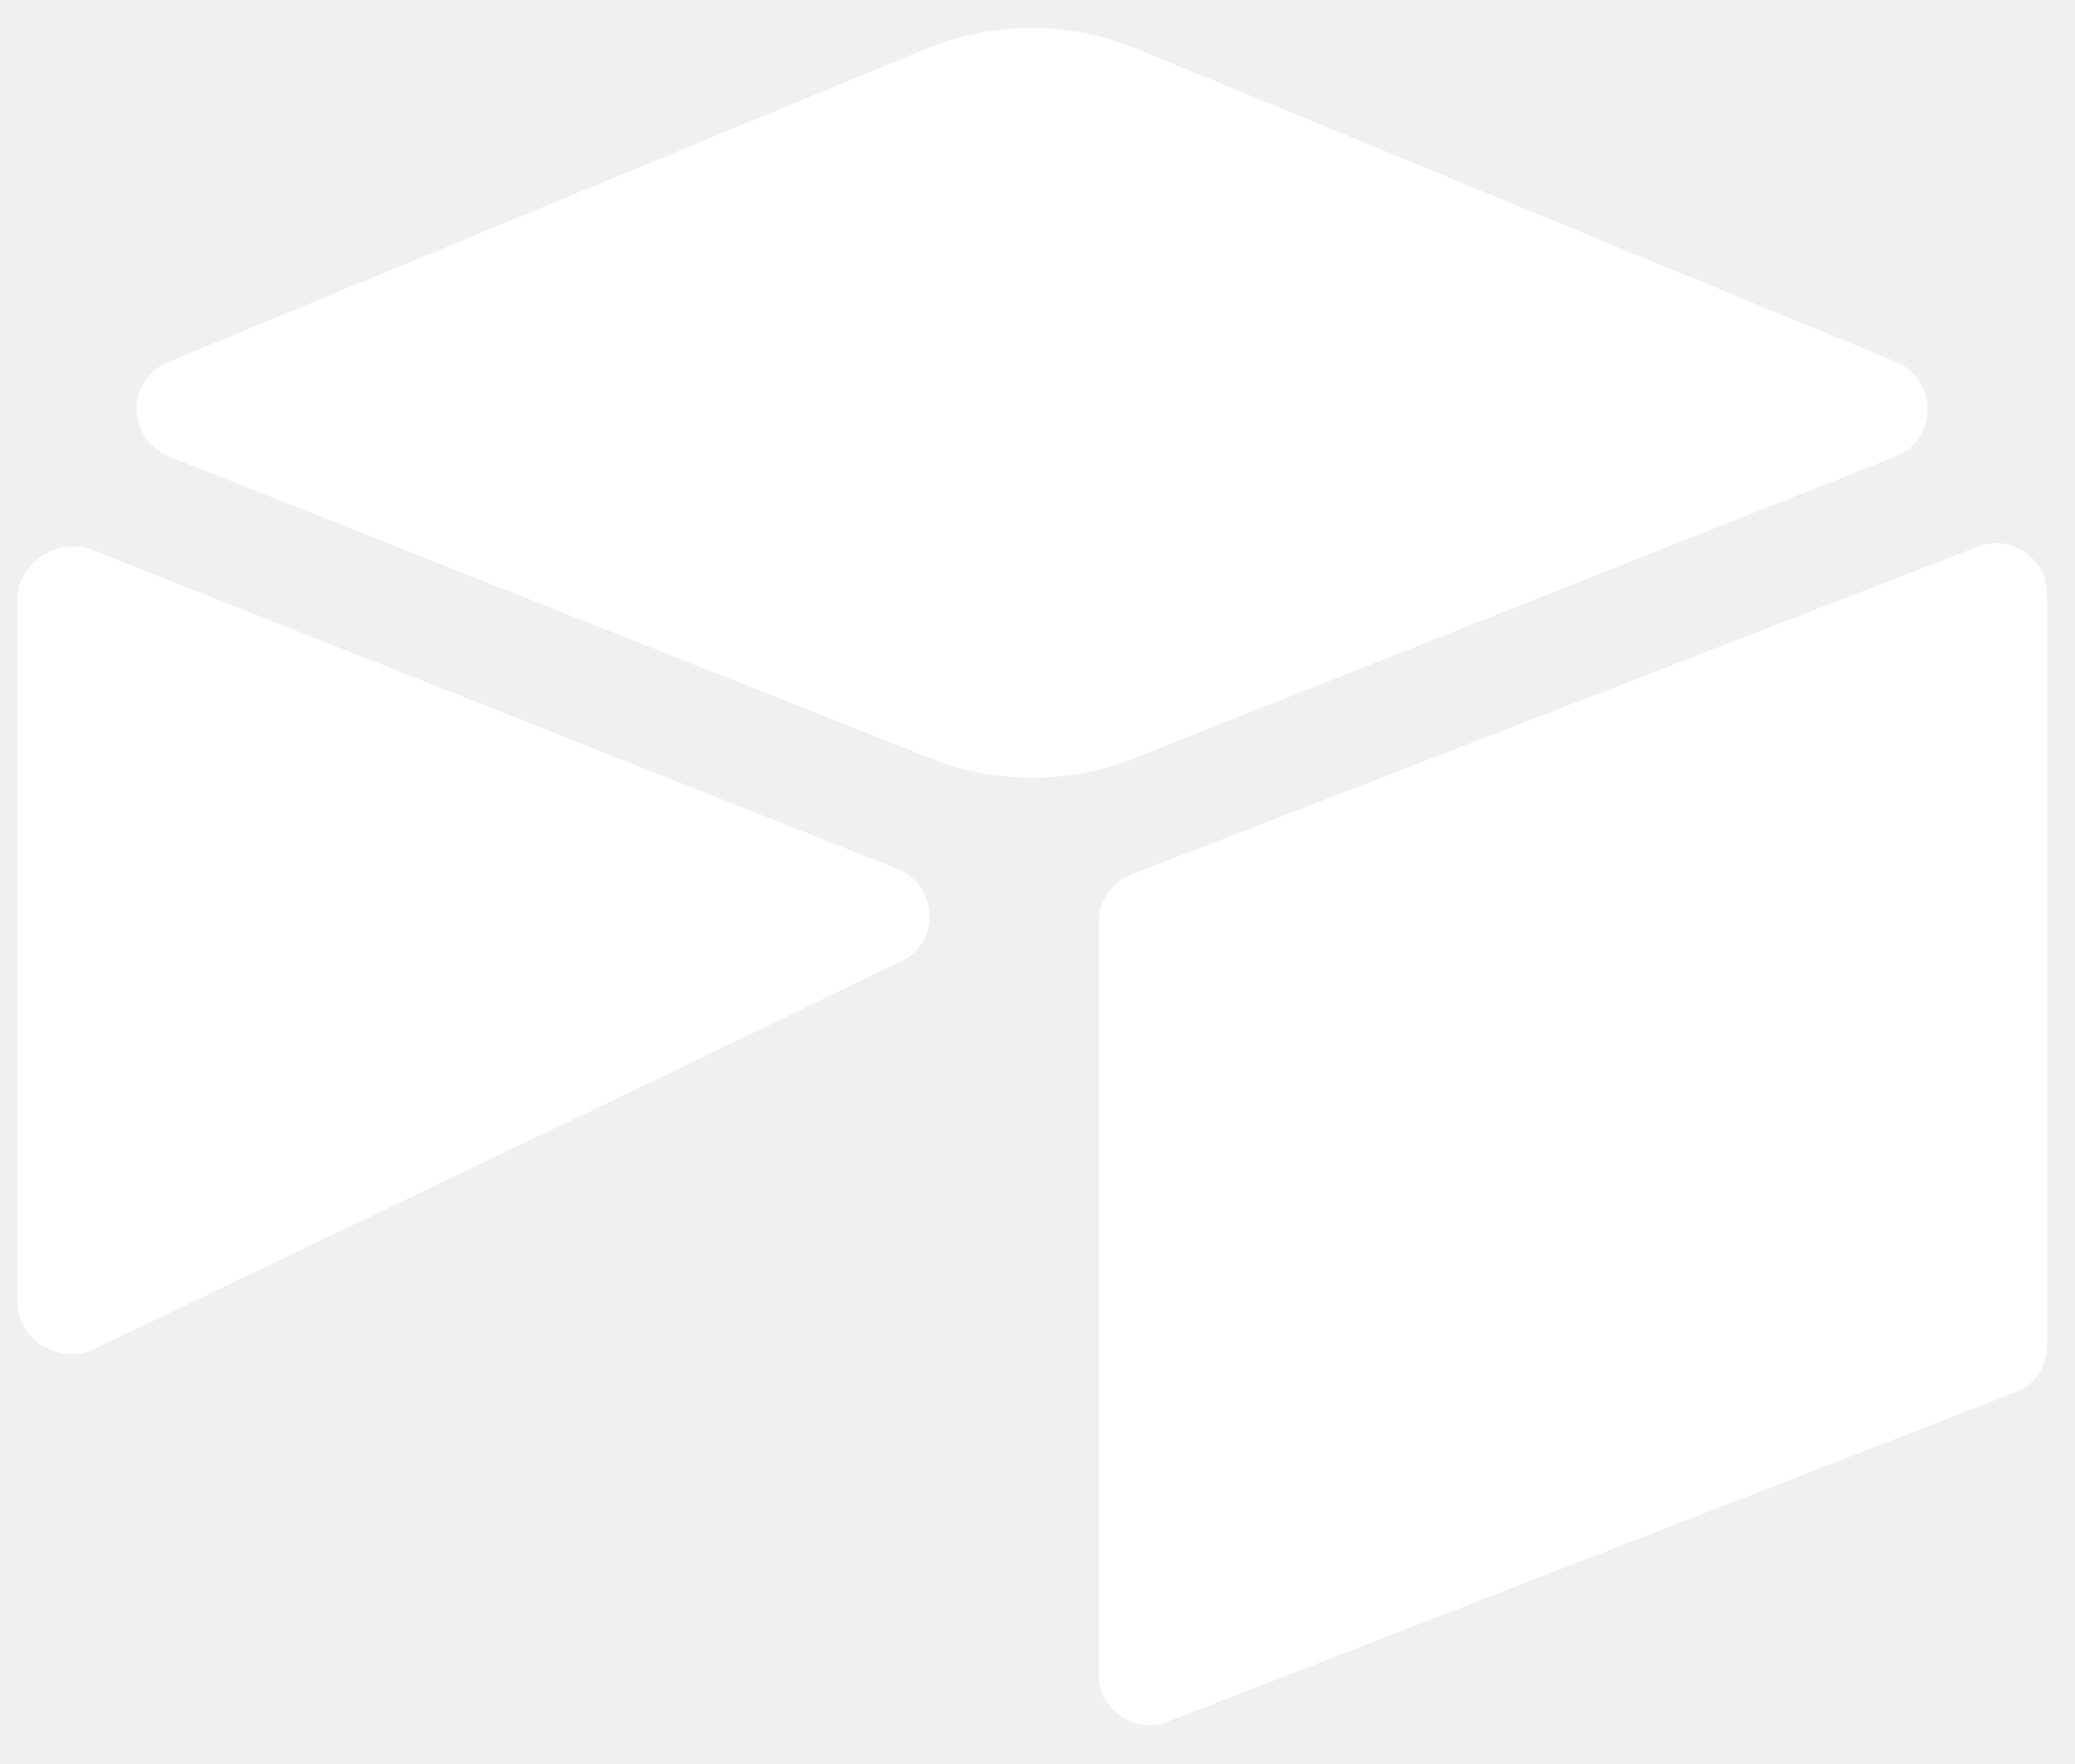
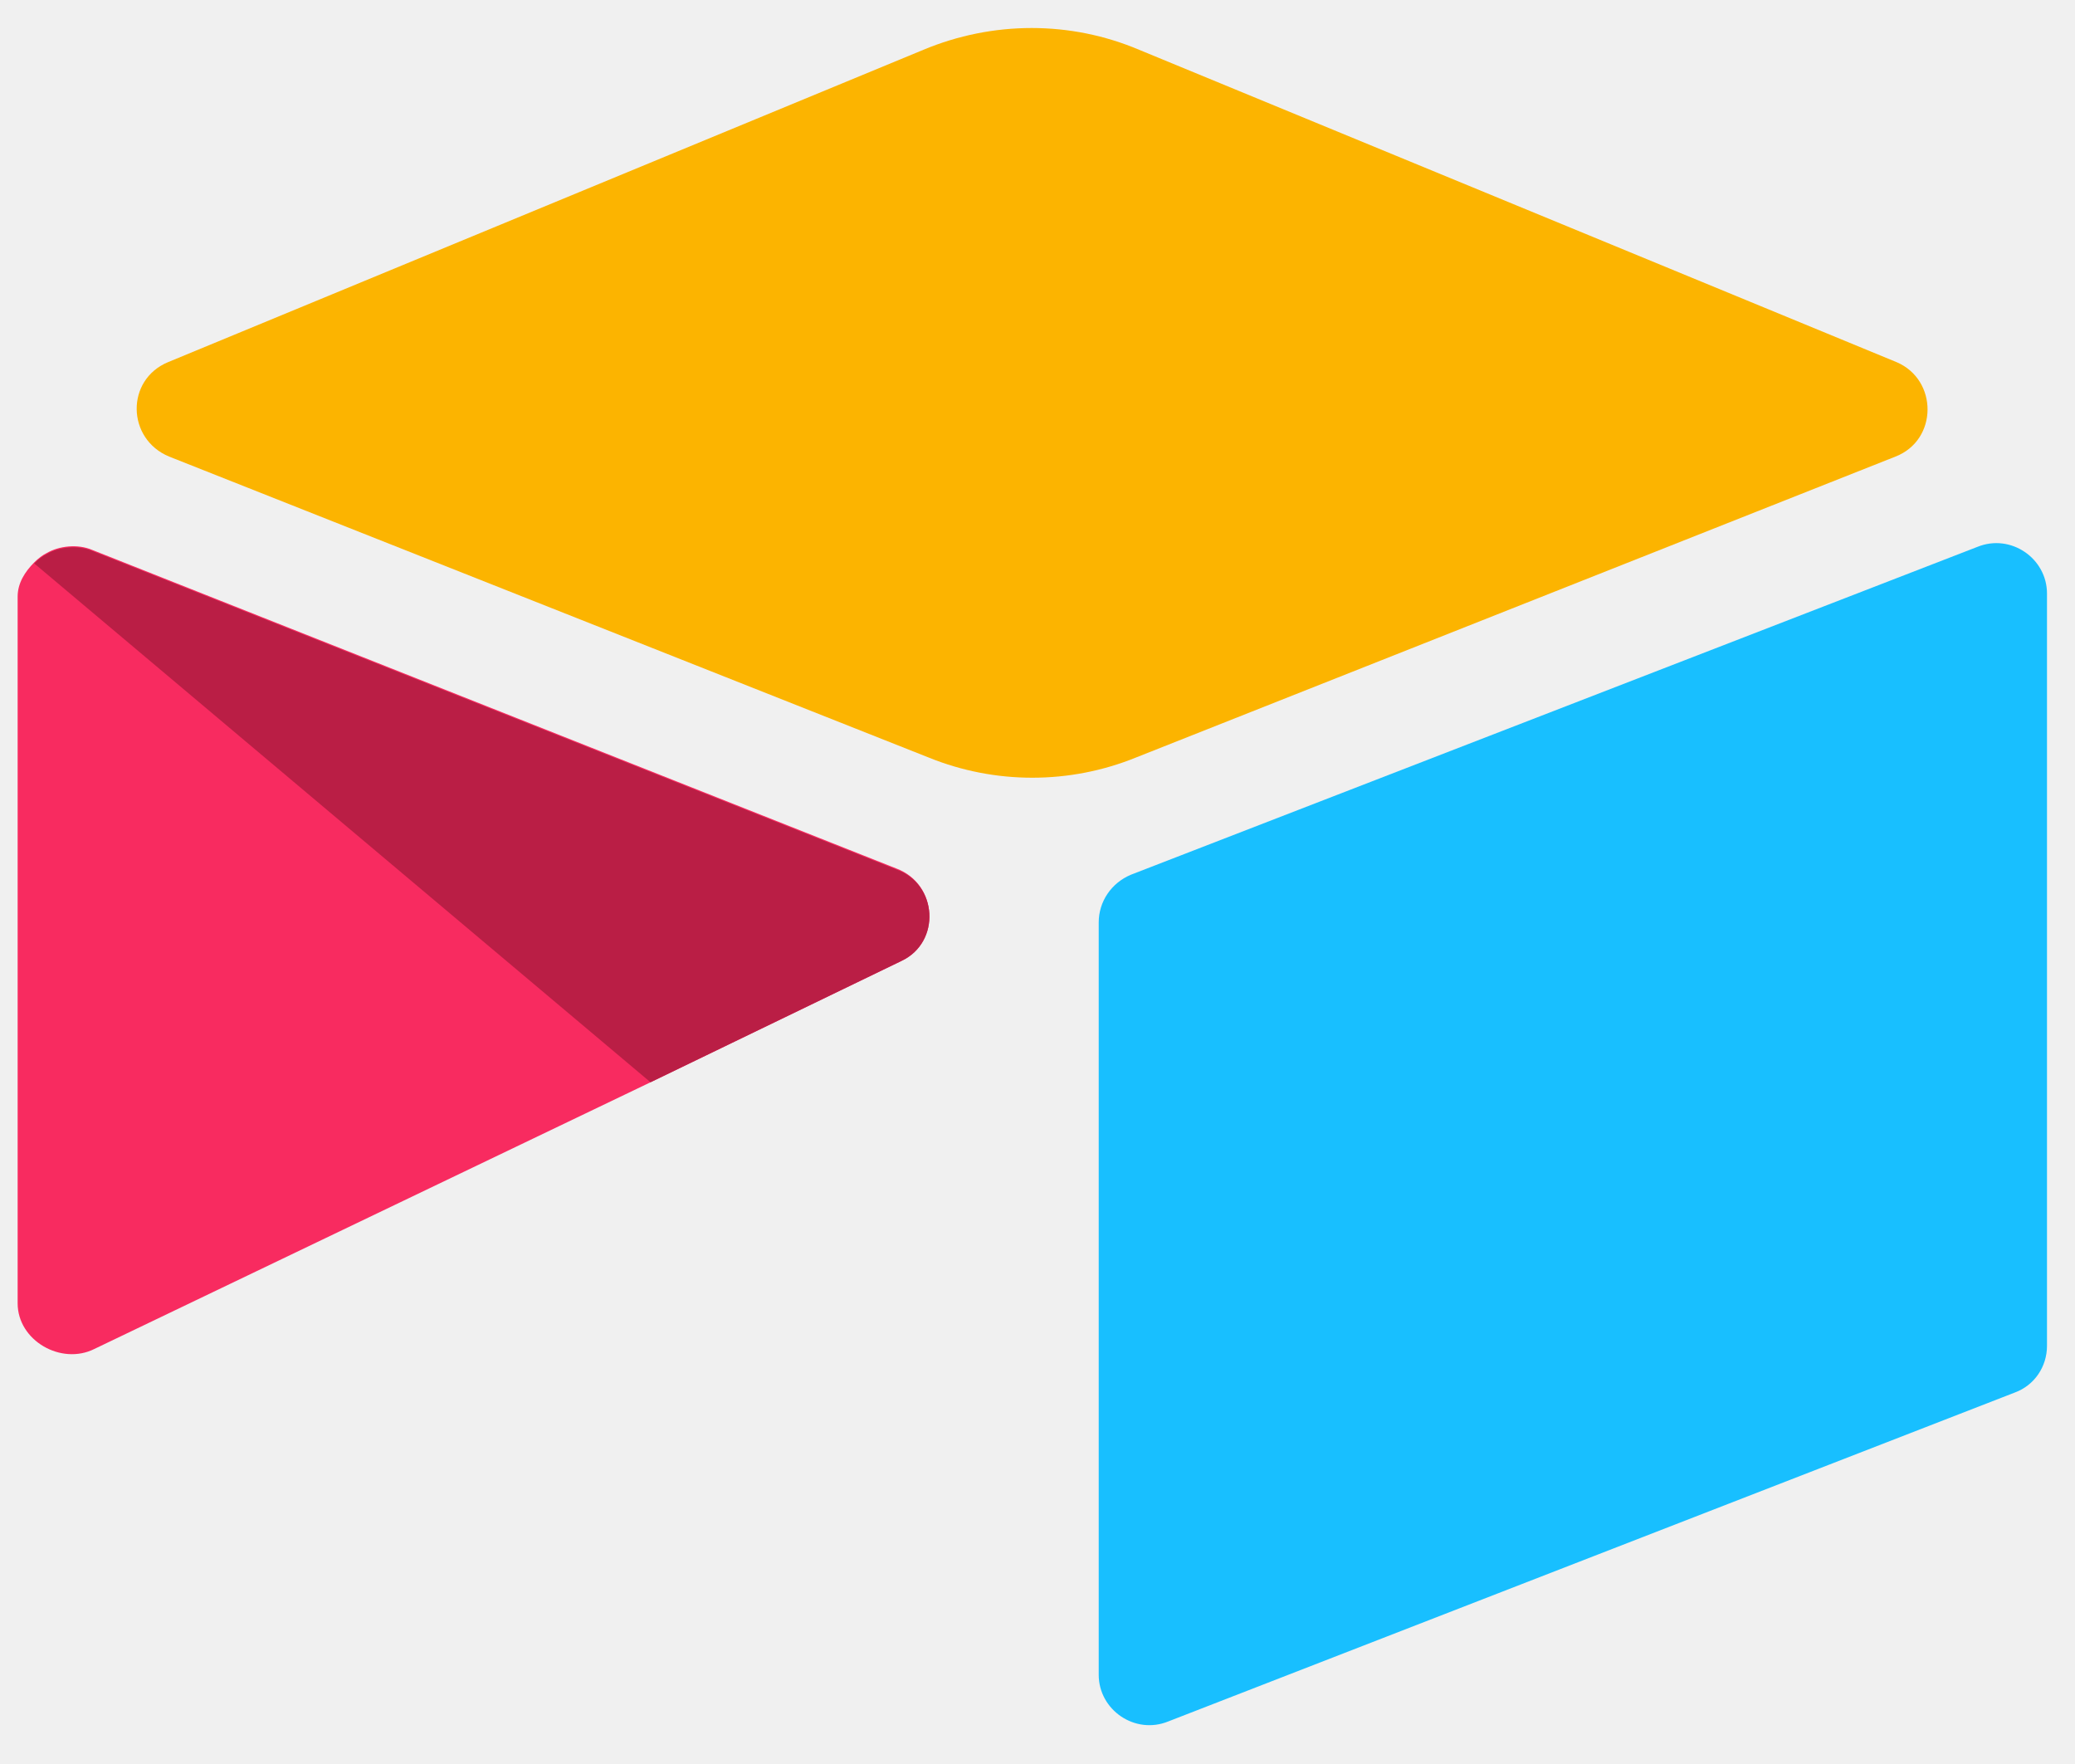
<svg xmlns="http://www.w3.org/2000/svg" viewBox="0 0 200 170">
-   <path fill="white" d="M89 4.8 16.2 34.9c-4.1 1.7-4 7.4.1 9.1l73.2 29c6.4 2.6 13.6 2.6 20 0l73.2-29c4.1-1.6 4.1-7.4.1-9.1l-73-30.1C103.2 2 95.7 2 89 4.8" />
-   <path fill="white" d="M105.9 88.9v72.5c0 3.4 3.5 5.8 6.7 4.5l81.6-31.7c1.9-.7 3.1-2.5 3.1-4.5V57.2c0-3.4-3.5-5.8-6.7-4.5L109 84.3c-1.9.8-3.1 2.6-3.1 4.6" />
-   <path fill="white" d="m86.9 92.6-24.2 11.7-2.5 1.2L9.1 130c-3.2 1.6-7.4-.8-7.4-4.4V57.5c0-1.3.7-2.4 1.6-3.3q.6-.6 1.2-.9c1.2-.7 3-.9 4.4-.3l77.5 30.7c4 1.5 4.3 7.1.5 8.9" />
-   <path fill="white" d="m86.9 92.6-24.2 11.7-59.4-50q.6-.6 1.2-.9c1.2-.7 3-.9 4.4-.3l77.5 30.7c4 1.4 4.3 7 .5 8.8" />
+   <path fill="#fcb400" d="M89 4.8 16.2 34.9c-4.1 1.7-4 7.4.1 9.1l73.2 29c6.4 2.6 13.6 2.6 20 0l73.2-29c4.1-1.6 4.1-7.4.1-9.1l-73-30.1C103.2 2 95.7 2 89 4.8" />
+   <path fill="#18bfff" d="M105.9 88.9v72.5c0 3.4 3.5 5.8 6.7 4.5l81.6-31.7c1.9-.7 3.1-2.5 3.1-4.5V57.2c0-3.4-3.5-5.8-6.7-4.5L109 84.3c-1.9.8-3.1 2.6-3.1 4.6" />
+   <path fill="#f82b60" d="m86.9 92.6-24.2 11.7-2.5 1.2L9.1 130c-3.2 1.6-7.4-.8-7.4-4.4V57.5c0-1.3.7-2.4 1.6-3.3q.6-.6 1.2-.9c1.2-.7 3-.9 4.4-.3l77.5 30.7c4 1.5 4.3 7.1.5 8.9" />
+   <path fill="#ba1e45" d="m86.9 92.6-24.2 11.7-59.4-50q.6-.6 1.2-.9c1.2-.7 3-.9 4.4-.3l77.5 30.7c4 1.4 4.3 7 .5 8.8" />
</svg>
